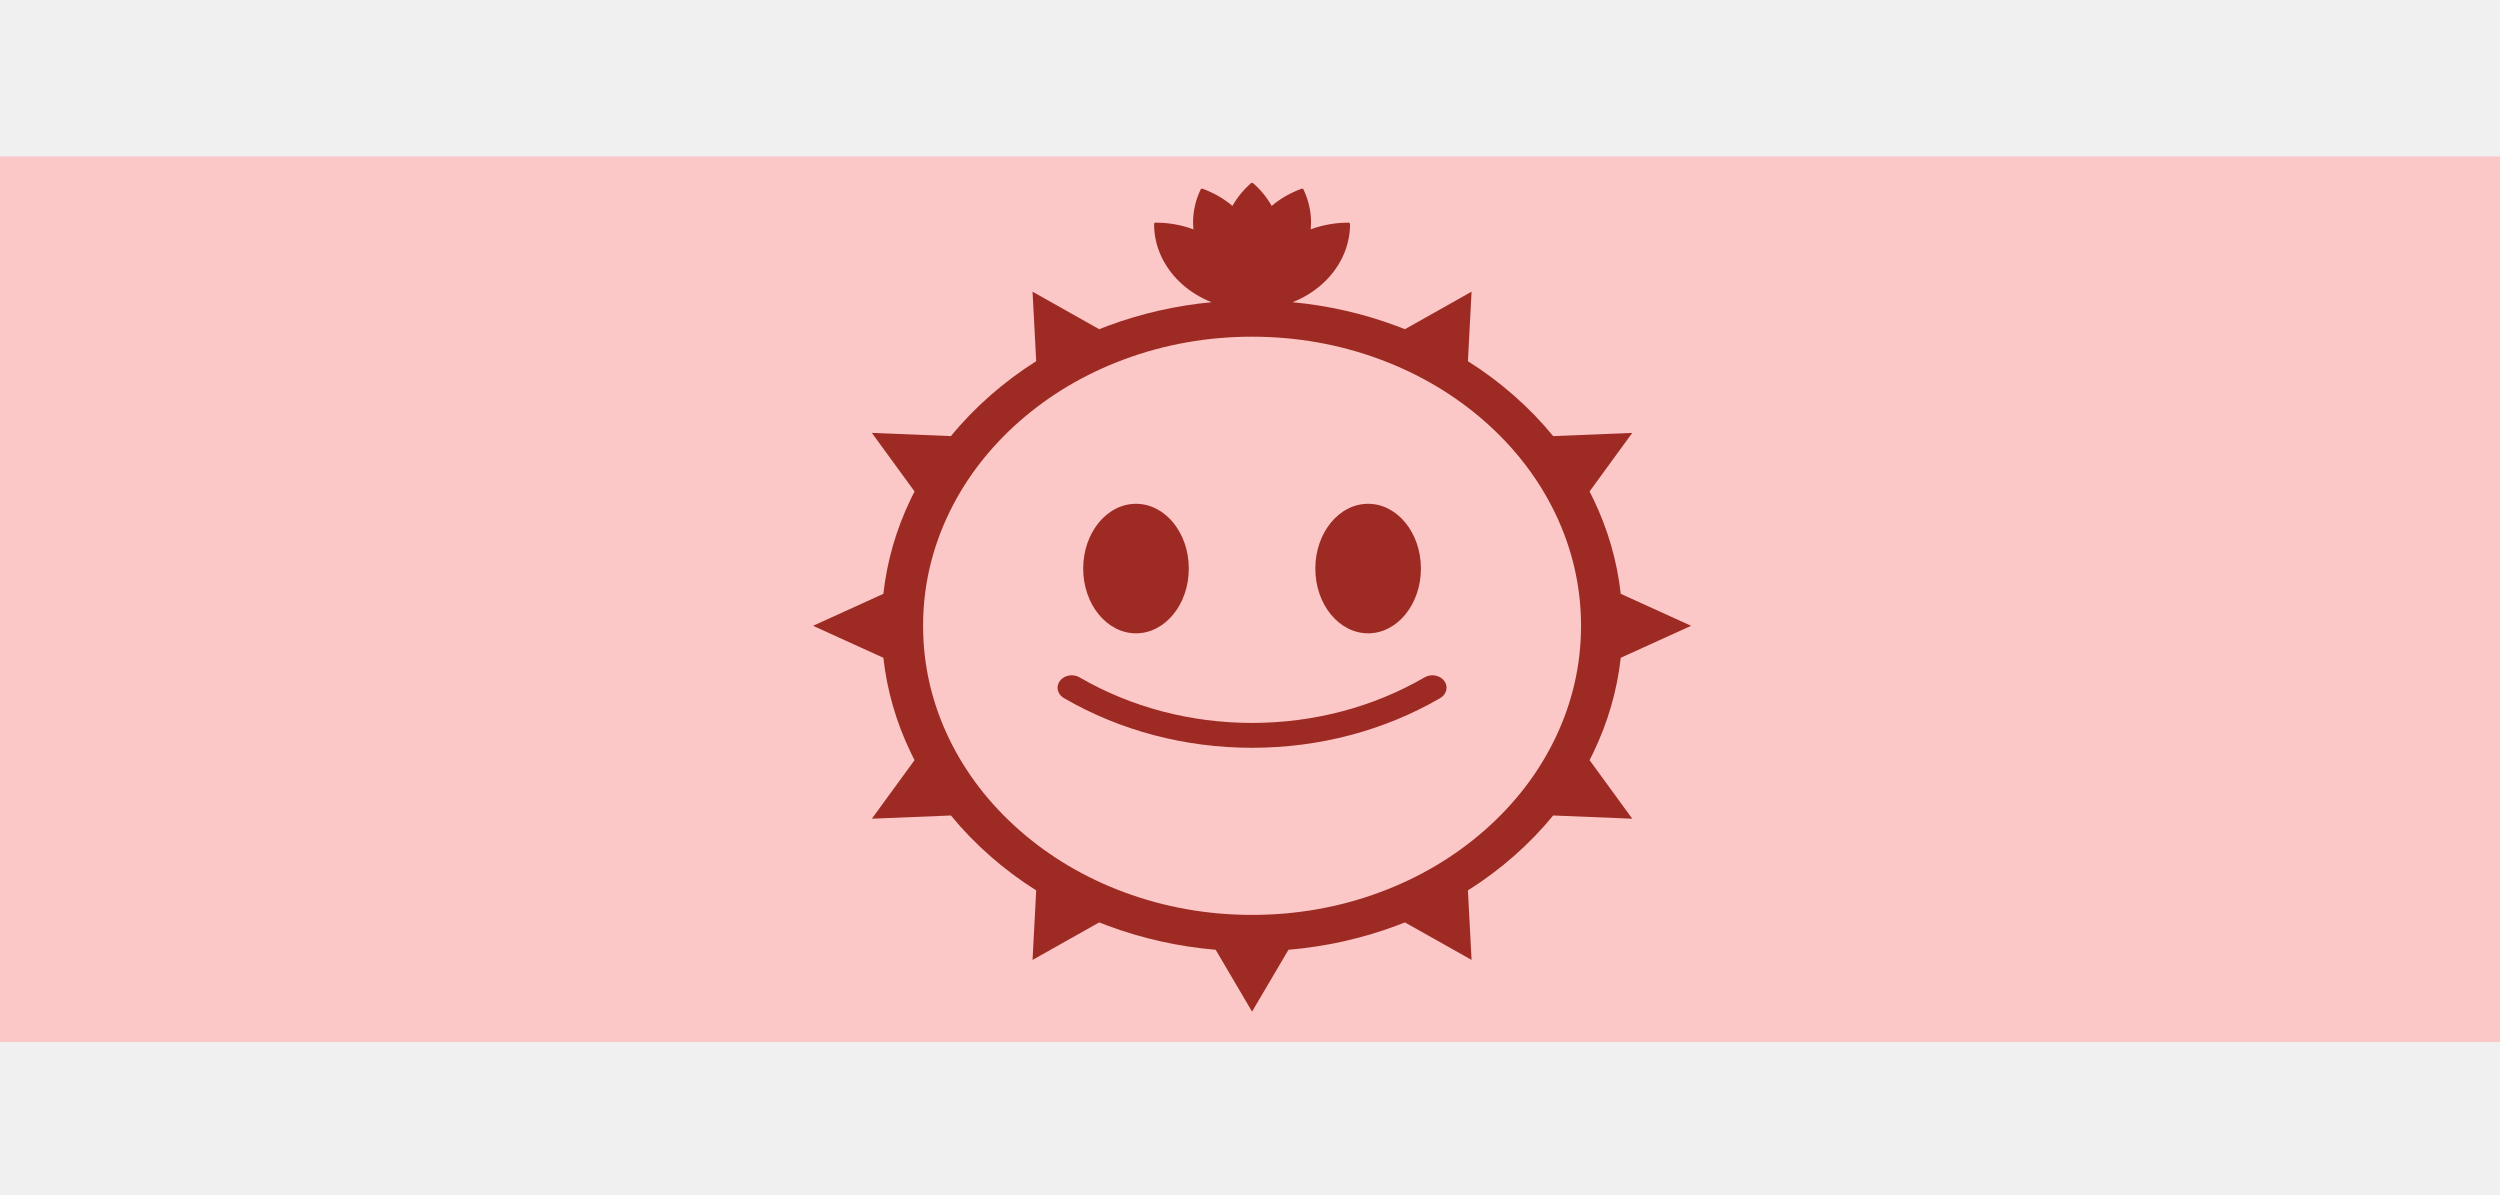
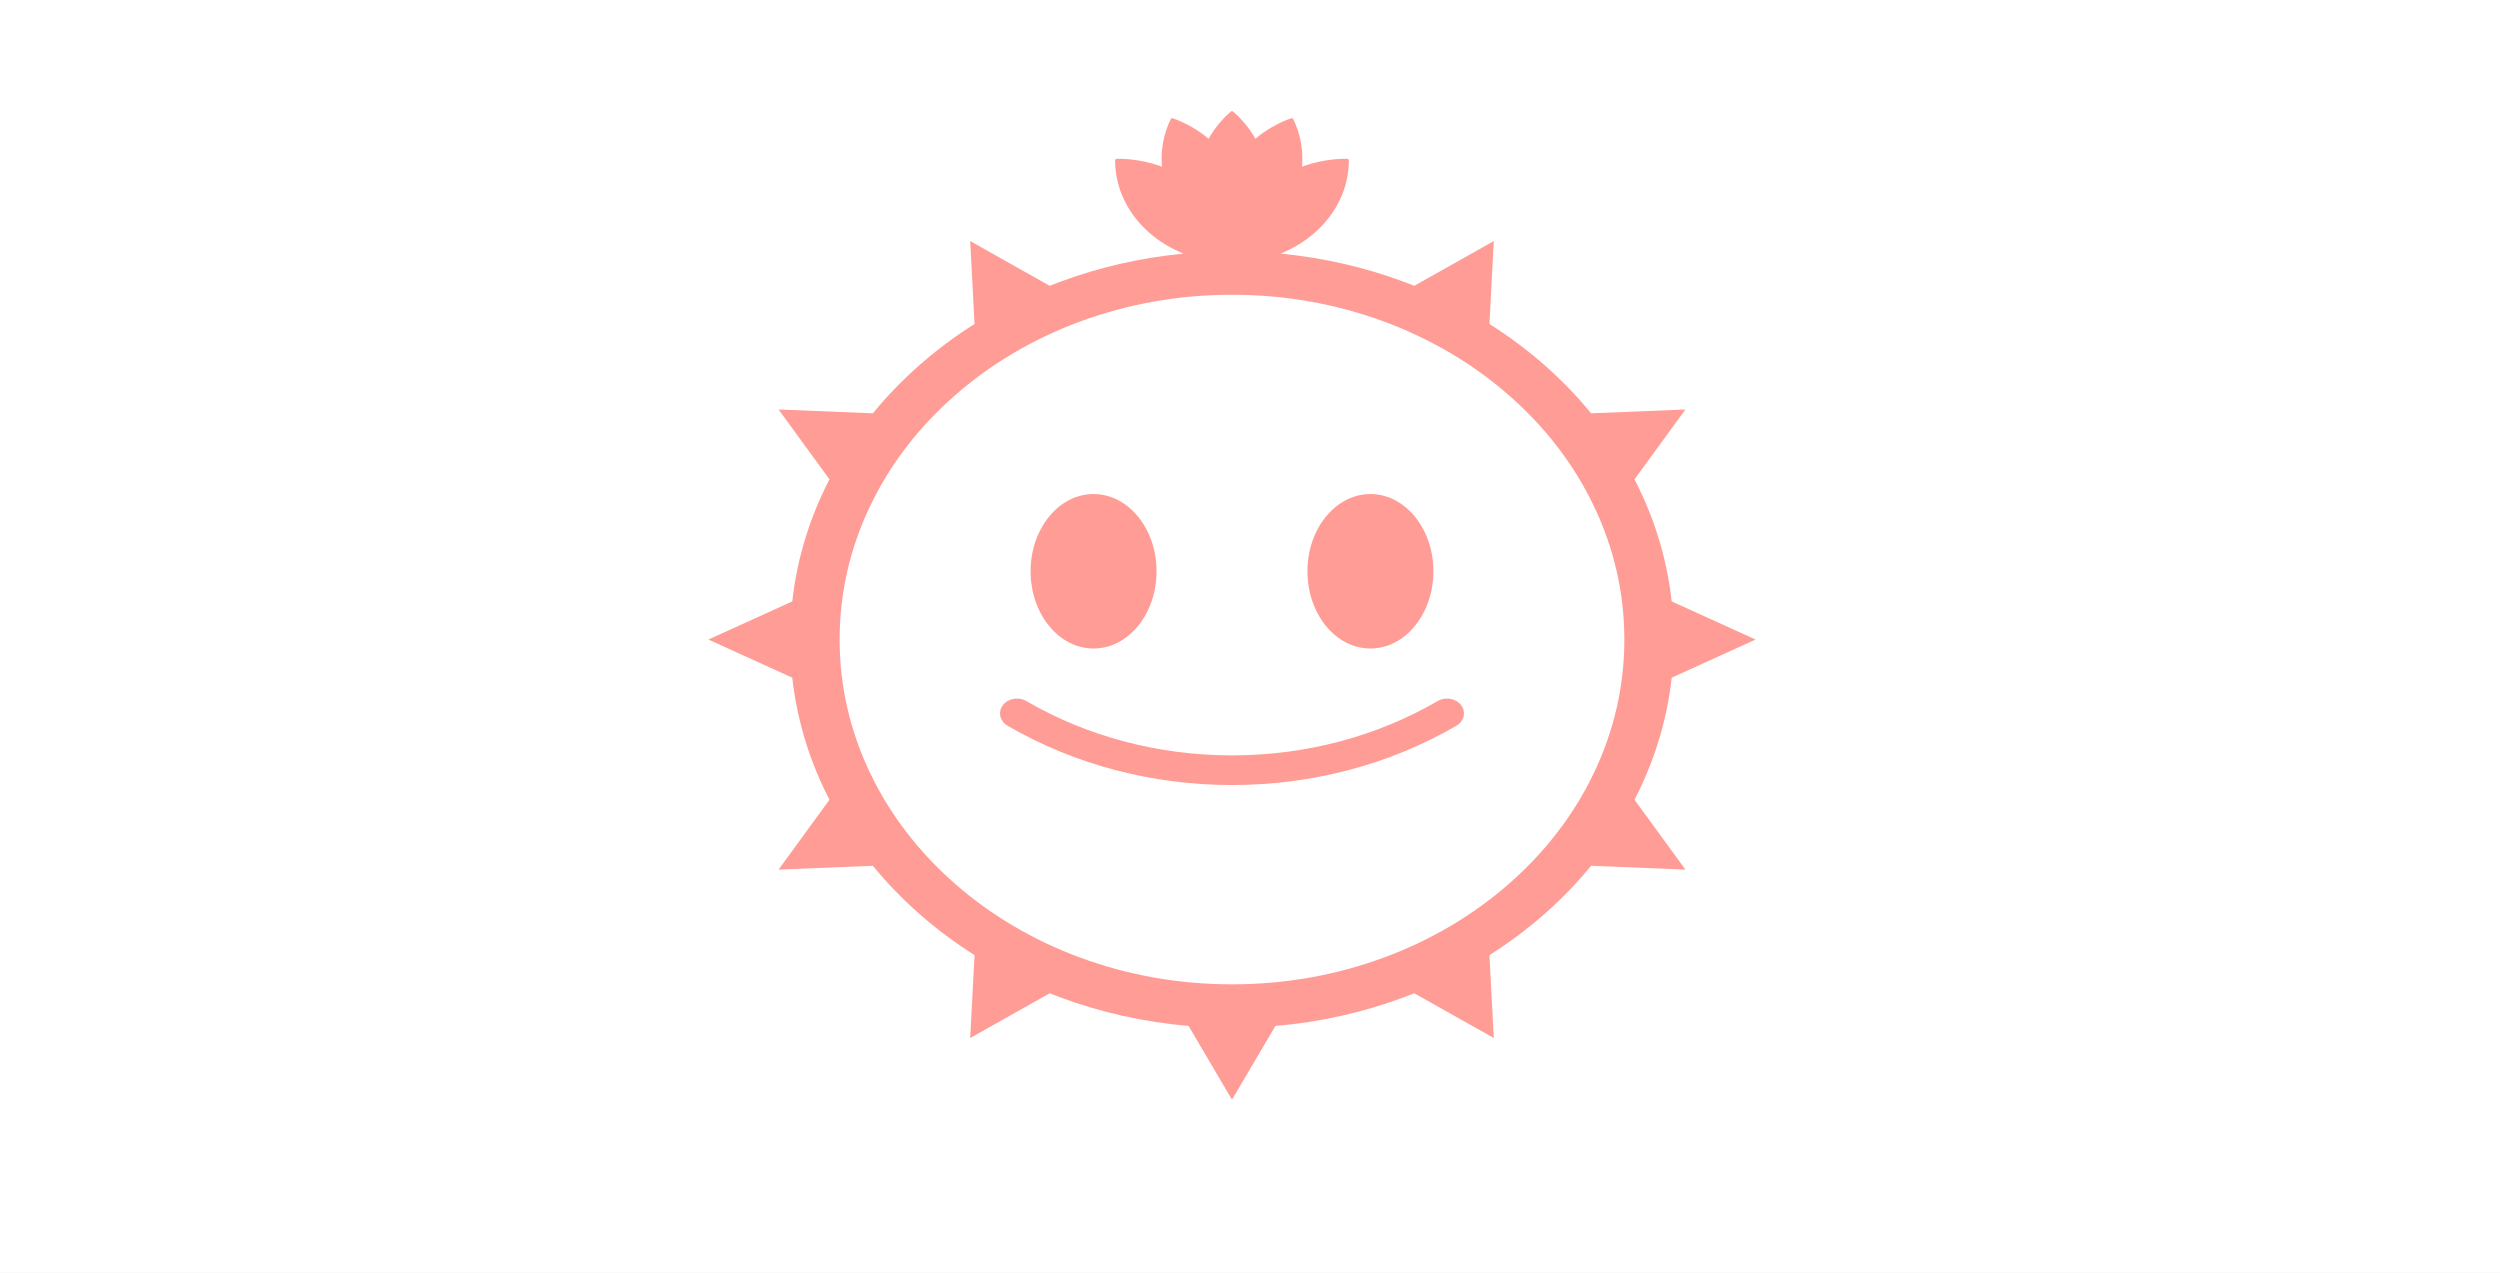
- <svg xmlns="http://www.w3.org/2000/svg" width="607" height="290" viewBox="0 0 607 290" fill="none">
-   <rect y="38" width="607" height="215" fill="#FBC7C7" />
-   <mask id="mask0_1_125" style="mask-type:luminance" maskUnits="userSpaceOnUse" x="139" y="0" width="330" height="290">
-     <path d="M139 1.19209e-05H469V290H139V1.19209e-05Z" fill="white" />
-   </mask>
-   <g mask="url(#mask0_1_125)">
-     <path d="M288.64 138.047C288.64 146.731 282.9 153.771 275.82 153.771C268.739 153.771 262.999 146.731 262.999 138.047C262.999 129.364 268.739 122.324 275.82 122.324C282.9 122.324 288.64 129.364 288.64 138.047Z" fill="#9D2B24" />
-     <path d="M345.001 138.047C345.001 146.731 339.261 153.771 332.18 153.771C325.1 153.771 319.36 146.731 319.36 138.047C319.36 129.364 325.1 122.324 332.18 122.324C339.261 122.324 345.001 129.364 345.001 138.047Z" fill="#9D2B24" />
-     <path d="M303.999 181.564C287.757 181.564 272.005 177.416 258.439 169.566L258.321 169.498C256.737 168.58 256.3 166.708 257.344 165.316C258.388 163.924 260.518 163.539 262.102 164.456L262.218 164.524C274.658 171.722 289.105 175.526 303.999 175.526H304.066C318.985 175.515 333.448 171.688 345.894 164.459C347.476 163.539 349.608 163.922 350.654 165.313C351.7 166.704 351.265 168.577 349.682 169.496C336.112 177.378 320.34 181.551 304.073 181.564H303.999Z" fill="#9D2B24" />
-     <path d="M377.601 179.267C373.577 187.626 367.818 195.133 360.482 201.58C353.146 208.026 344.603 213.088 335.092 216.623C325.245 220.283 314.784 222.139 304 222.139C293.216 222.139 282.756 220.283 272.909 216.623C263.397 213.088 254.854 208.026 247.518 201.58C240.182 195.133 234.422 187.626 230.399 179.267C226.235 170.613 224.123 161.42 224.123 151.944C224.123 142.467 226.235 133.275 230.399 124.621C234.422 116.262 240.182 108.755 247.518 102.308C254.854 95.862 263.397 90.8 272.909 87.264C282.756 83.604 293.216 81.749 304 81.749C314.784 81.749 325.245 83.604 335.092 87.264C344.603 90.8 353.146 95.862 360.482 102.308C367.818 108.755 373.577 116.262 377.601 124.621C381.766 133.275 383.877 142.467 383.877 151.944C383.877 161.42 381.766 170.613 377.601 179.267ZM386.87 182.712C390.415 175.347 392.639 167.638 393.515 159.709L410.593 151.944L393.515 144.179C392.639 136.25 390.415 128.541 386.87 121.176C386.571 120.555 386.263 119.939 385.948 119.326L396.313 105.107L377.109 105.887C374.265 102.408 371.091 99.124 367.598 96.055C364.106 92.985 360.369 90.196 356.41 87.697L357.297 70.821L341.116 79.929C340.42 79.652 339.719 79.382 339.012 79.119C330.945 76.121 322.516 74.201 313.85 73.375C316.458 72.338 318.809 70.908 320.847 69.117C323.025 67.203 324.734 64.975 325.929 62.493C327.165 59.924 327.792 57.195 327.792 54.382C327.792 54.205 327.629 54.062 327.428 54.062C324.245 54.062 321.157 54.607 318.248 55.681C318.295 55.162 318.32 54.641 318.323 54.117C318.336 51.327 317.718 48.596 316.483 46.001C316.406 45.838 316.192 45.761 316.007 45.829C313.294 46.825 310.861 48.224 308.761 49.99C307.62 47.955 306.11 46.105 304.258 44.477C304.115 44.352 303.885 44.352 303.742 44.477C301.89 46.105 300.38 47.955 299.239 49.99C297.139 48.224 294.706 46.825 291.994 45.829C291.808 45.761 291.594 45.838 291.517 46.001C290.282 48.596 289.664 51.327 289.677 54.117C289.68 54.641 289.705 55.162 289.752 55.681C286.843 54.607 283.755 54.062 280.572 54.062C280.371 54.062 280.208 54.205 280.208 54.382C280.208 57.195 280.835 59.924 282.072 62.493C283.266 64.975 284.976 67.203 287.153 69.117C289.191 70.908 291.542 72.338 294.15 73.375C285.484 74.201 277.055 76.121 268.988 79.119C268.282 79.382 267.58 79.652 266.884 79.93L250.703 70.821L251.59 87.697C247.631 90.196 243.894 92.985 240.402 96.055C236.909 99.124 233.735 102.408 230.891 105.887L211.687 105.107L222.052 119.326C221.737 119.939 221.429 120.555 221.13 121.176C217.585 128.541 215.361 136.25 214.485 144.179L197.407 151.944L214.485 159.709C215.361 167.638 217.585 175.347 221.13 182.712C221.429 183.333 221.737 183.949 222.052 184.562L211.687 198.781L230.891 198.001C233.735 201.48 236.909 204.764 240.402 207.833C243.894 210.903 247.631 213.692 251.59 216.191L250.703 233.067L266.884 223.958C267.58 224.236 268.282 224.506 268.988 224.769C277.369 227.884 286.141 229.838 295.164 230.608L304 245.617L312.836 230.608C321.859 229.838 330.631 227.884 339.012 224.769C339.719 224.506 340.42 224.236 341.116 223.958L357.297 233.067L356.41 216.192C360.369 213.692 364.106 210.903 367.598 207.833C371.091 204.764 374.265 201.48 377.109 198.001L396.313 198.781L385.948 184.562C386.263 183.949 386.571 183.333 386.87 182.712Z" fill="#9D2B24" />
-   </g>
+ <svg xmlns="http://www.w3.org/2000/svg" width="607" height="309" viewBox="0 0 607 309" fill="none">
+   <rect width="607" height="309" fill="white" />
+   <path d="M280.809 138.708C280.809 149.065 273.963 157.46 265.518 157.46C257.074 157.46 250.229 149.065 250.229 138.708C250.229 128.351 257.074 119.955 265.518 119.955C273.963 119.955 280.809 128.351 280.809 138.708Z" fill="#FF9C96" />
+   <path d="M348.027 138.708C348.027 149.065 341.181 157.46 332.737 157.46C324.292 157.46 317.447 149.065 317.447 138.708C317.447 128.351 324.292 119.955 332.737 119.955C341.181 119.955 348.027 128.351 348.027 138.708Z" fill="#FF9C96" />
+   <path d="M299.127 190.607C279.756 190.607 260.97 185.66 244.789 176.298L244.649 176.217C242.76 175.123 242.238 172.89 243.483 171.23C244.729 169.569 247.269 169.11 249.159 170.204L249.297 170.285C264.133 178.869 281.363 183.407 299.127 183.407H299.207C316.999 183.393 334.249 178.829 349.092 170.207C350.979 169.111 353.522 169.567 354.769 171.226C356.017 172.885 355.498 175.118 353.61 176.215C337.425 185.616 318.615 190.593 299.214 190.607H299.127Z" fill="#FF9C96" />
+   <path d="M386.907 187.868C382.109 197.837 375.24 206.79 366.49 214.479C357.741 222.167 347.553 228.204 336.209 232.421C324.465 236.786 311.989 238.999 299.128 238.999C286.266 238.999 273.791 236.786 262.047 232.421C250.703 228.204 240.515 222.167 231.765 214.479C223.016 206.79 216.146 197.837 211.348 187.868C206.381 177.547 203.863 166.584 203.863 155.281C203.863 143.979 206.381 133.016 211.348 122.695C216.146 112.726 223.016 103.773 231.765 96.084C240.515 88.395 250.703 82.359 262.047 78.142C273.791 73.777 286.266 71.564 299.128 71.564C311.989 71.564 324.465 73.777 336.209 78.142C347.553 82.359 357.741 88.395 366.49 96.084C375.24 103.773 382.109 112.726 386.907 122.695C391.874 133.016 394.393 143.979 394.393 155.281C394.393 166.584 391.874 177.547 386.907 187.868ZM397.962 191.977C402.19 183.193 404.842 173.999 405.887 164.543L426.255 155.281L405.887 146.02C404.842 136.564 402.19 127.37 397.962 118.586C397.606 117.846 397.238 117.111 396.862 116.38L409.224 99.422L386.321 100.352C382.928 96.202 379.143 92.286 374.978 88.625C370.812 84.965 366.356 81.638 361.634 78.657L362.692 58.531L343.394 69.394C342.563 69.063 341.727 68.741 340.885 68.427C331.264 64.852 321.21 62.562 310.875 61.576C313.985 60.34 316.79 58.634 319.22 56.498C321.817 54.216 323.856 51.558 325.281 48.599C326.755 45.535 327.503 42.28 327.503 38.925C327.503 38.714 327.309 38.543 327.069 38.543C323.273 38.543 319.59 39.193 316.12 40.475C316.176 39.856 316.207 39.233 316.209 38.609C316.226 35.282 315.488 32.025 314.016 28.93C313.923 28.735 313.669 28.643 313.447 28.724C310.212 29.913 307.31 31.581 304.806 33.686C303.445 31.259 301.644 29.053 299.435 27.111C299.265 26.963 298.99 26.963 298.821 27.111C296.611 29.053 294.81 31.259 293.449 33.686C290.945 31.581 288.043 29.913 284.808 28.724C284.587 28.643 284.332 28.735 284.24 28.93C282.768 32.025 282.03 35.282 282.046 38.609C282.049 39.233 282.079 39.856 282.135 40.475C278.666 39.193 274.982 38.543 271.187 38.543C270.947 38.543 270.752 38.714 270.752 38.925C270.752 42.28 271.5 45.535 272.975 48.599C274.399 51.558 276.438 54.216 279.036 56.498C281.465 58.634 284.27 60.34 287.38 61.576C277.045 62.562 266.991 64.852 257.371 68.427C256.528 68.741 255.692 69.063 254.861 69.394L235.564 58.531L236.621 78.657C231.9 81.638 227.443 84.965 223.278 88.625C219.112 92.286 215.327 96.202 211.935 100.352L189.032 99.422L201.394 116.38C201.017 117.111 200.65 117.846 200.294 118.586C196.066 127.37 193.414 136.564 192.369 146.02L172 155.281L192.369 164.543C193.414 173.999 196.066 183.193 200.294 191.977C200.65 192.718 201.017 193.452 201.394 194.183L189.032 211.141L211.935 210.211C215.327 214.361 219.112 218.277 223.278 221.937C227.443 225.598 231.899 228.924 236.621 231.905L235.564 252.032L254.861 241.169C255.692 241.5 256.528 241.823 257.371 242.136C267.366 245.851 277.829 248.182 288.589 249.1L299.128 267L309.666 249.1C320.427 248.182 330.889 245.851 340.885 242.136C341.727 241.823 342.563 241.5 343.394 241.169L362.692 252.032L361.634 231.906C366.356 228.924 370.812 225.598 374.978 221.937C379.143 218.277 382.928 214.361 386.321 210.211L409.224 211.141L396.862 194.183C397.238 193.452 397.606 192.718 397.962 191.977Z" fill="#FF9C96" />
</svg>
